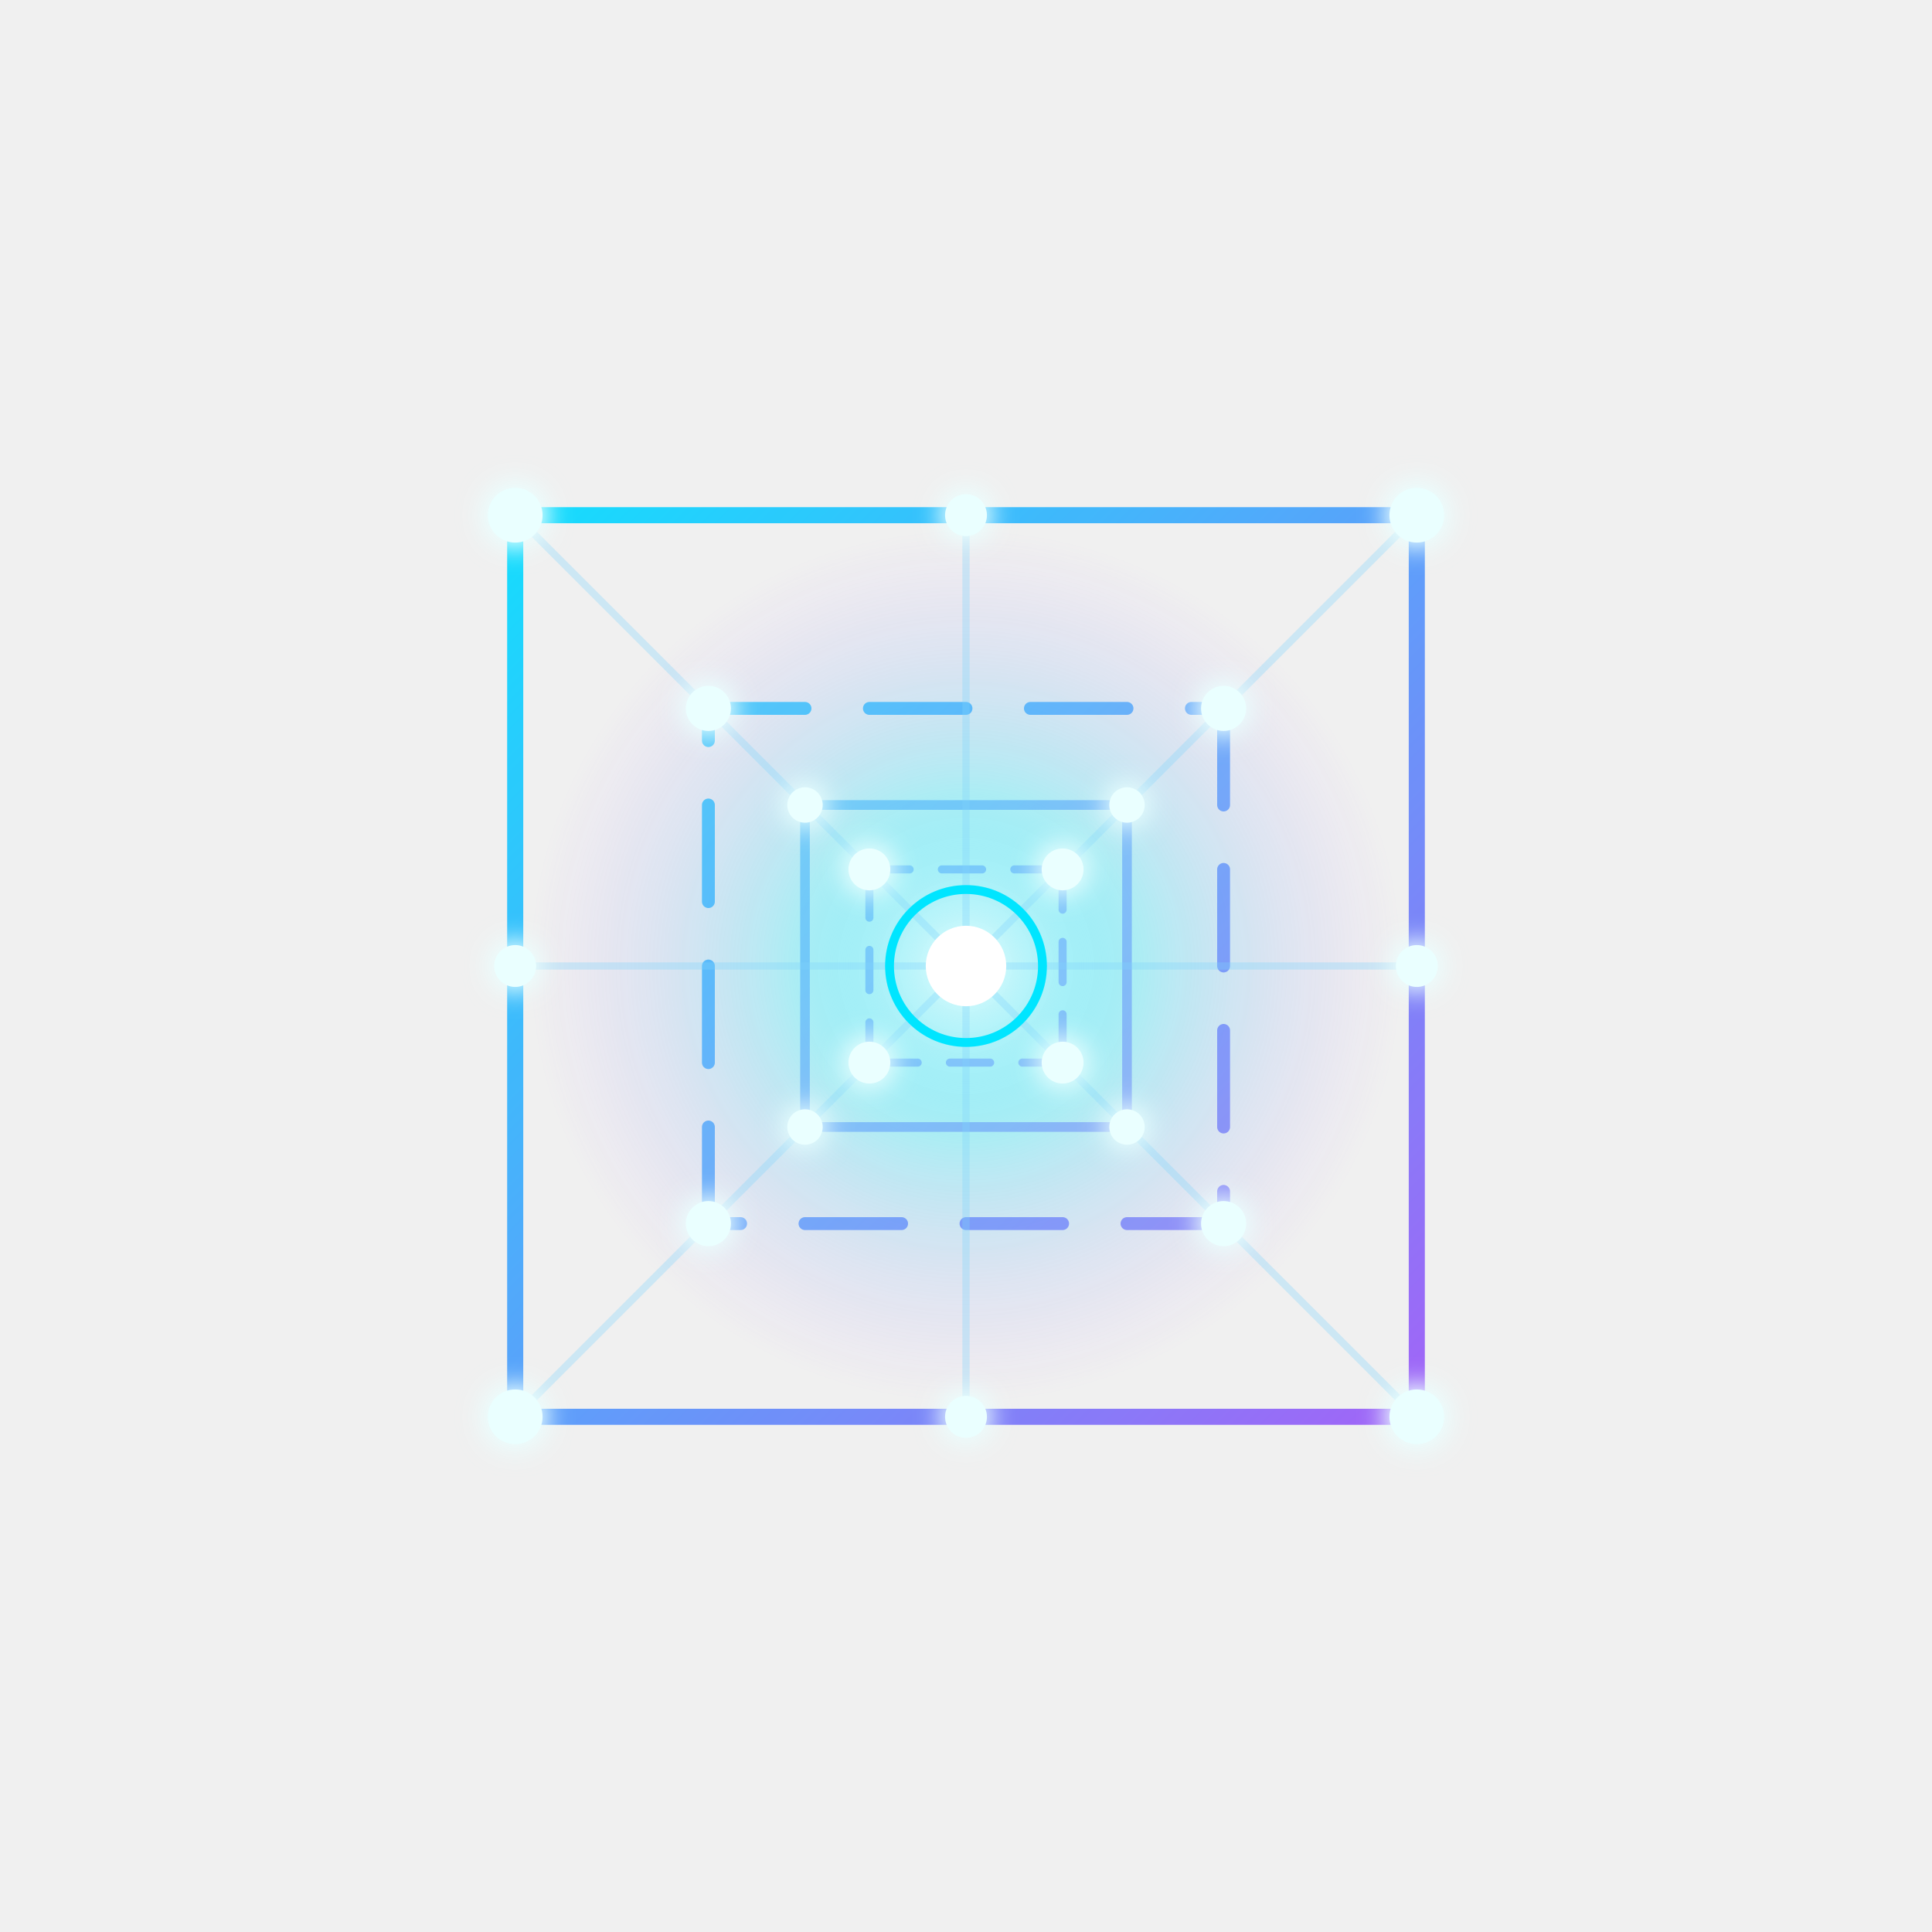
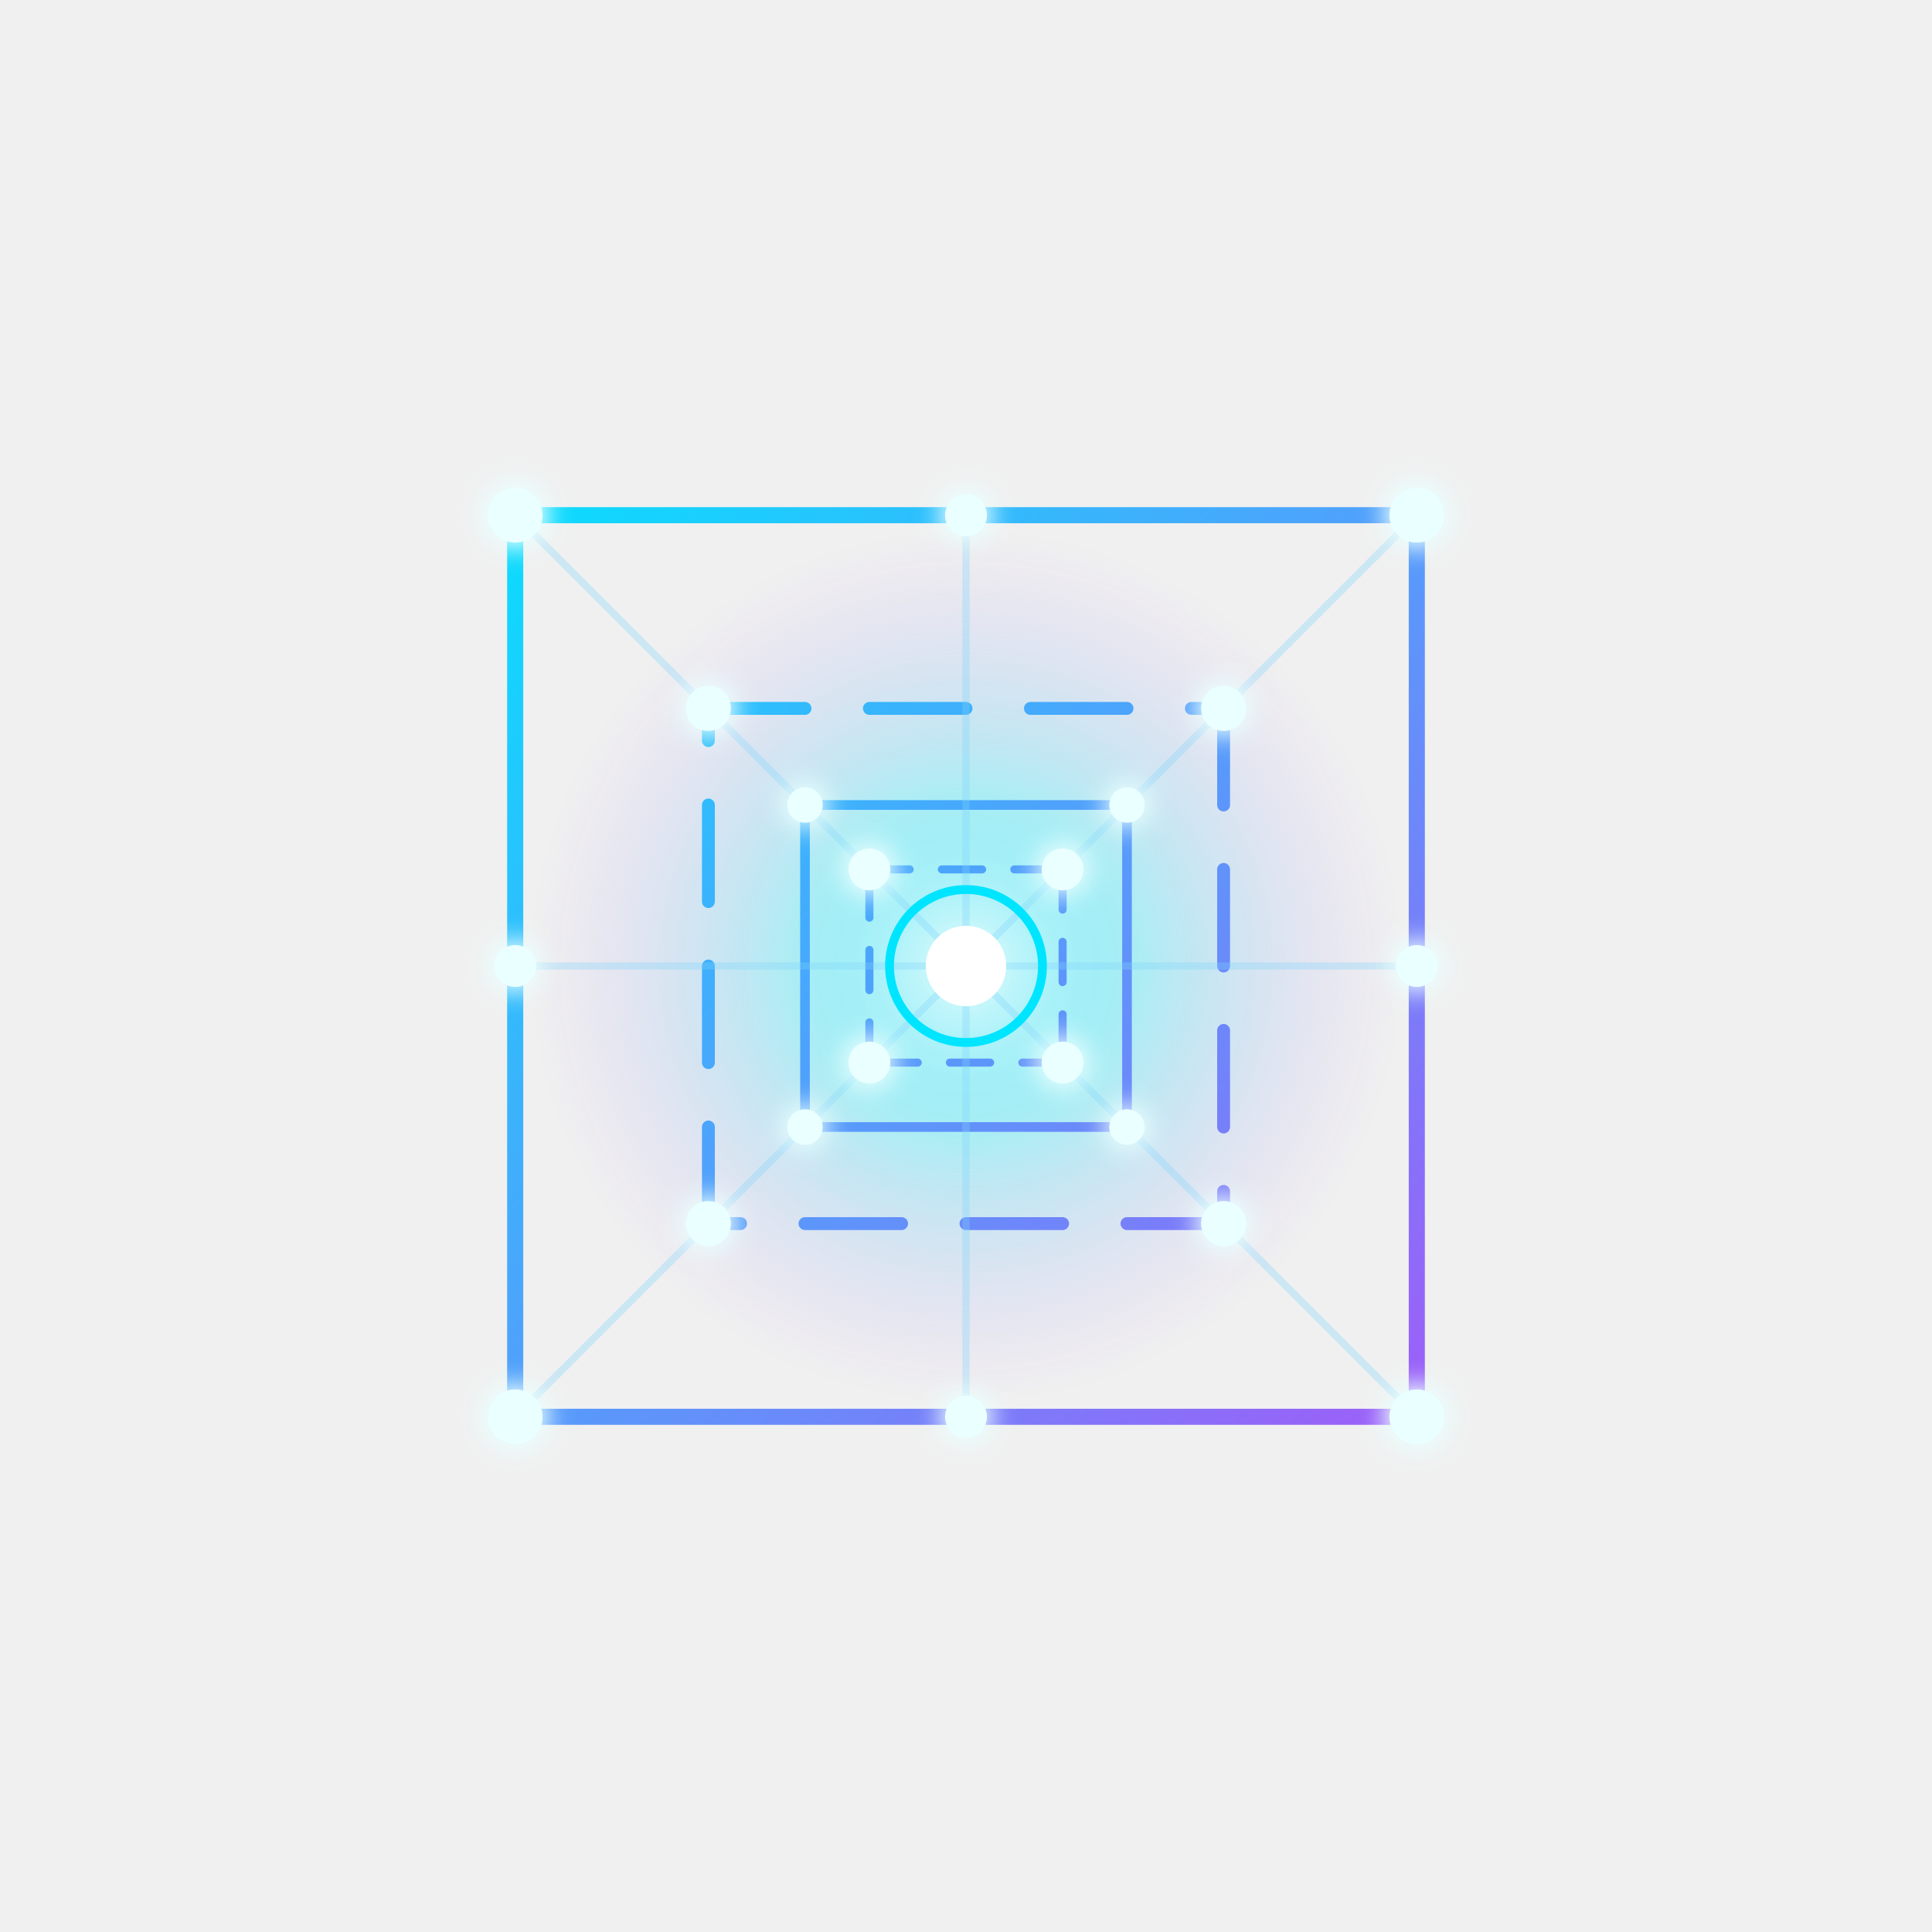
<svg xmlns="http://www.w3.org/2000/svg" viewBox="0 0 240 240" width="240" height="240" role="img" aria-label="硅基花园 · 高维向量空间">
  <defs>
    <linearGradient id="edge" gradientUnits="userSpaceOnUse" x1="56" y1="56" x2="184" y2="184">
      <stop offset="0%" stop-color="#00e5ff" />
      <stop offset="100%" stop-color="#a855f7" />
    </linearGradient>
    <radialGradient id="core" cx="50%" cy="50%" r="50%">
      <stop offset="0%" stop-color="#eaffff" stop-opacity="0.85" />
      <stop offset="40%" stop-color="#00e5ff" stop-opacity="0.28" />
      <stop offset="100%" stop-color="#a855f7" stop-opacity="0" />
    </radialGradient>
    <filter id="ng" x="-200%" y="-200%" width="500%" height="500%">
      <feGaussianBlur stdDeviation="1.8" result="b" />
      <feMerge>
        <feMergeNode in="b" />
        <feMergeNode in="b" />
        <feMergeNode in="SourceGraphic" />
      </feMerge>
    </filter>
    <style>
  .rim{fill:none;stroke:url(#edge);stroke-linecap:round;stroke-linejoin:round}
-   .r0{stroke-width:2;opacity:.95}
-   .r1{stroke-width:1.6;opacity:.8;stroke-dasharray:12 8}
-   .r2{stroke-width:1.2;opacity:.55}
-   .r3{stroke-width:1;opacity:.5;stroke-dasharray:5 4}
+   .r0{stroke-width:2;animation:b0 7s ease-in-out infinite}
+   .r1{stroke-width:1.6;stroke-dasharray:12 8;animation:b1 5.5s ease-in-out infinite}
+   .r2{stroke-width:1.2;animation:b2 6.5s ease-in-out infinite}
+   .r3{stroke-width:1;stroke-dasharray:5 4;animation:b3 4.5s ease-in-out infinite}
+   @keyframes b0{0%,100%{opacity:.92}50%{opacity:.3}}
+   @keyframes b1{0%,100%{opacity:.28}50%{opacity:.85}}
+   @keyframes b2{0%,100%{opacity:.58}50%{opacity:.16}}
+   @keyframes b3{0%,100%{opacity:.2}50%{opacity:.62}}
+   .spine{stroke:#7dd3fc;stroke-width:.9;opacity:.32;stroke-linecap:round;
+     animation:bs 8s ease-in-out infinite}
+   @keyframes bs{0%,100%{opacity:.38}50%{opacity:.12}}
  .spine{stroke:#7dd3fc;stroke-width:.9;opacity:.32;stroke-linecap:round}
  .nd{fill:#eaffff}
  .core{animation:br 9s ease-in-out infinite;transform-origin:120px 120px}
  .ring{animation:rg 4.6s ease-in-out infinite;transform-origin:120px 120px}
  .nd{animation:np 4.2s ease-in-out infinite}
  .a1{animation-delay:-.2s}.a2{animation-delay:-1.1s}.a3{animation-delay:-2.3s}.a4{animation-delay:-3.4s}
  .a5{animation-delay:-.7s}.a6{animation-delay:-1.8s}.a7{animation-delay:-2.9s}.a8{animation-delay:-3.9s}
  .a9{animation-delay:-.4s}.a10{animation-delay:-1.5s}.a11{animation-delay:-2.6s}.a12{animation-delay:-3.7s}
  .a13{animation-delay:-.9s}.a14{animation-delay:-2.0s}.a15{animation-delay:-3.1s}.a16{animation-delay:-4.0s}
  .a17{animation-delay:-.5s}.a18{animation-delay:-1.6s}.a19{animation-delay:-2.7s}.a20{animation-delay:-3.8s}
  @keyframes np{0%,100%{opacity:.55}50%{opacity:1}}
  @keyframes br{0%,100%{opacity:.34;transform:scale(1)}50%{opacity:.62;transform:scale(1.08)}}
  @keyframes rg{0%,100%{opacity:.5;transform:scale(1)}50%{opacity:.95;transform:scale(1.12)}}
-   @media (prefers-reduced-motion:reduce){.core,.ring,.nd{animation:none}}
+   @media (prefers-reduced-motion:reduce){
+     .core,.ring,.nd,.r0,.r1,.r2,.r3,.spine{animation:none}
+     .r0{opacity:.85}.r1{opacity:.5}.r2{opacity:.38}.r3{opacity:.32}
+   }
</style>
  </defs>
  <circle class="core" cx="120" cy="120" r="54" fill="url(#core)" />
  <line class="rim r0" x1="64" y1="64" x2="176" y2="64" />
  <line class="rim r0" x1="176" y1="64" x2="176" y2="176" />
  <line class="rim r0" x1="176" y1="176" x2="64" y2="176" />
  <line class="rim r0" x1="64" y1="176" x2="64" y2="64" />
  <line class="rim r1" x1="88" y1="88" x2="152" y2="88" />
  <line class="rim r1" x1="152" y1="88" x2="152" y2="152" />
  <line class="rim r1" x1="152" y1="152" x2="88" y2="152" />
  <line class="rim r1" x1="88" y1="152" x2="88" y2="88" />
  <line class="rim r2" x1="100" y1="100" x2="140" y2="100" />
  <line class="rim r2" x1="140" y1="100" x2="140" y2="140" />
  <line class="rim r2" x1="140" y1="140" x2="100" y2="140" />
  <line class="rim r2" x1="100" y1="140" x2="100" y2="100" />
  <line class="rim r3" x1="108" y1="108" x2="132" y2="108" />
  <line class="rim r3" x1="132" y1="108" x2="132" y2="132" />
  <line class="rim r3" x1="132" y1="132" x2="108" y2="132" />
  <line class="rim r3" x1="108" y1="132" x2="108" y2="108" />
  <line class="spine" x1="64" y1="64" x2="120" y2="120" />
  <line class="spine" x1="176" y1="64" x2="120" y2="120" />
  <line class="spine" x1="176" y1="176" x2="120" y2="120" />
  <line class="spine" x1="64" y1="176" x2="120" y2="120" />
  <line class="spine" x1="120" y1="64" x2="120" y2="120" />
  <line class="spine" x1="176" y1="120" x2="120" y2="120" />
  <line class="spine" x1="120" y1="176" x2="120" y2="120" />
  <line class="spine" x1="64" y1="120" x2="120" y2="120" />
  <circle class="nd a1" cx="64" cy="64" r="3.4" filter="url(#ng)" />
  <circle class="nd a2" cx="176" cy="64" r="3.4" filter="url(#ng)" />
  <circle class="nd a3" cx="176" cy="176" r="3.4" filter="url(#ng)" />
  <circle class="nd a4" cx="64" cy="176" r="3.4" filter="url(#ng)" />
  <circle class="nd a5" cx="88" cy="88" r="2.8" filter="url(#ng)" />
  <circle class="nd a6" cx="152" cy="88" r="2.8" filter="url(#ng)" />
  <circle class="nd a7" cx="152" cy="152" r="2.8" filter="url(#ng)" />
  <circle class="nd a8" cx="88" cy="152" r="2.8" filter="url(#ng)" />
  <circle class="nd a9" cx="100" cy="100" r="2.2" filter="url(#ng)" />
  <circle class="nd a10" cx="140" cy="100" r="2.2" filter="url(#ng)" />
  <circle class="nd a11" cx="140" cy="140" r="2.2" filter="url(#ng)" />
  <circle class="nd a12" cx="100" cy="140" r="2.2" filter="url(#ng)" />
  <circle class="nd a13" cx="108" cy="108" r="2.6" filter="url(#ng)" />
  <circle class="nd a14" cx="132" cy="108" r="2.6" filter="url(#ng)" />
  <circle class="nd a15" cx="132" cy="132" r="2.6" filter="url(#ng)" />
  <circle class="nd a16" cx="108" cy="132" r="2.6" filter="url(#ng)" />
  <circle class="nd a17" cx="120" cy="64" r="2.6" filter="url(#ng)" />
  <circle class="nd a18" cx="176" cy="120" r="2.6" filter="url(#ng)" />
  <circle class="nd a19" cx="120" cy="176" r="2.6" filter="url(#ng)" />
  <circle class="nd a20" cx="64" cy="120" r="2.6" filter="url(#ng)" />
  <circle class="ring" cx="120" cy="120" r="9.5" fill="none" stroke="#00e5ff" stroke-width="1.1" />
  <circle cx="120" cy="120" r="5" fill="#ffffff" />
</svg>
